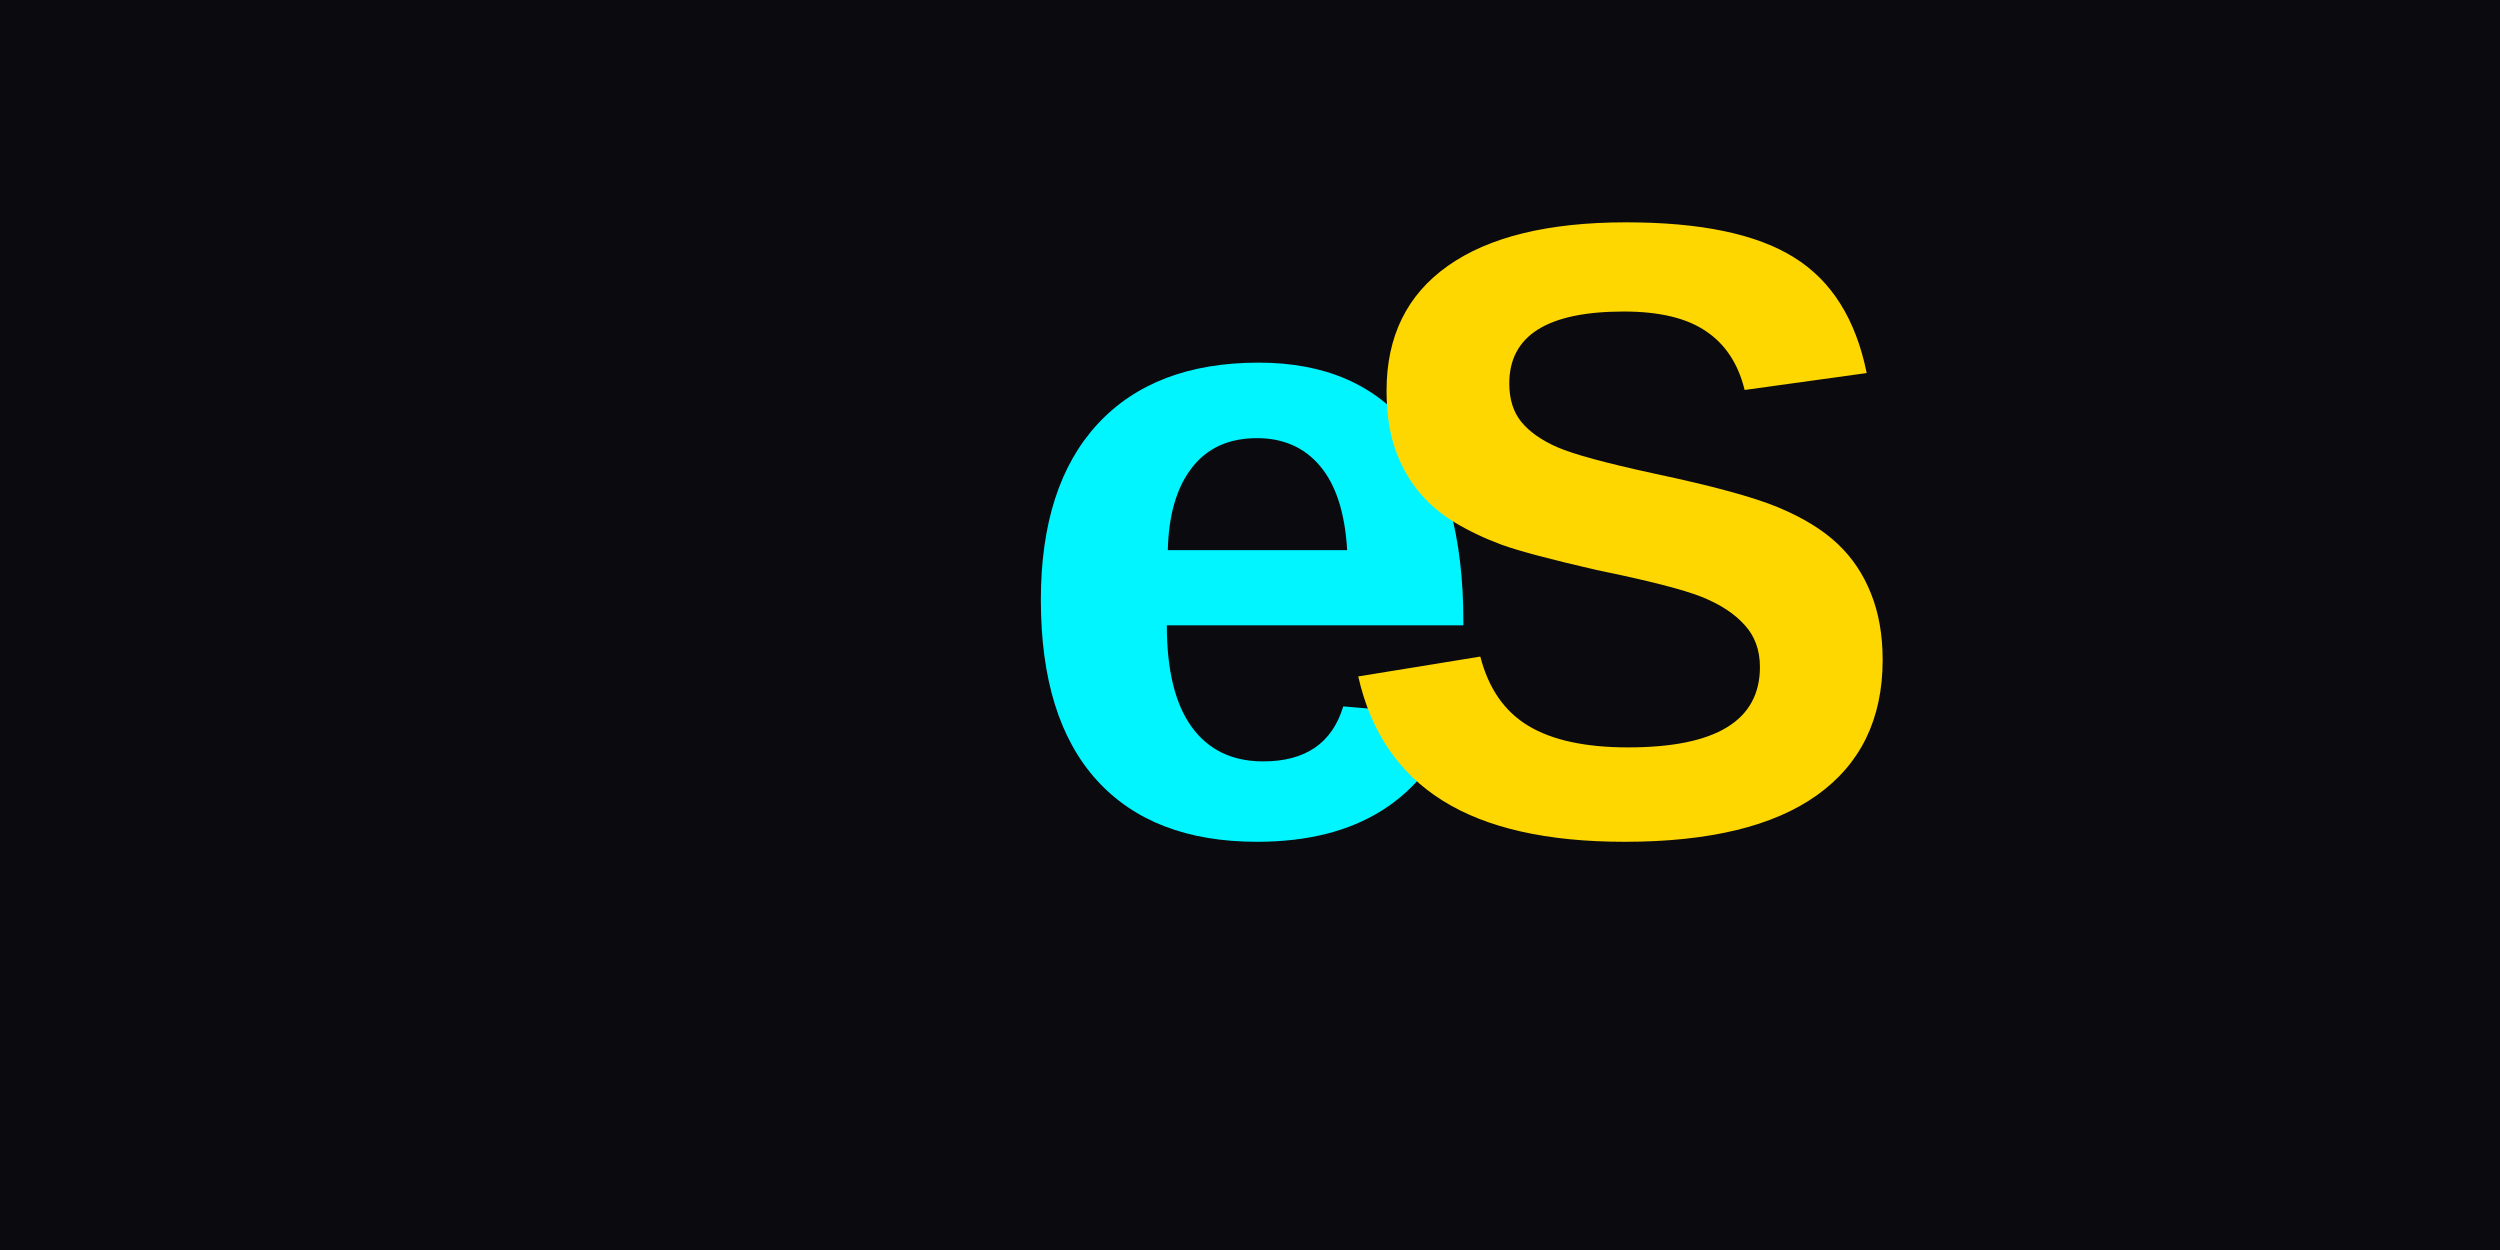
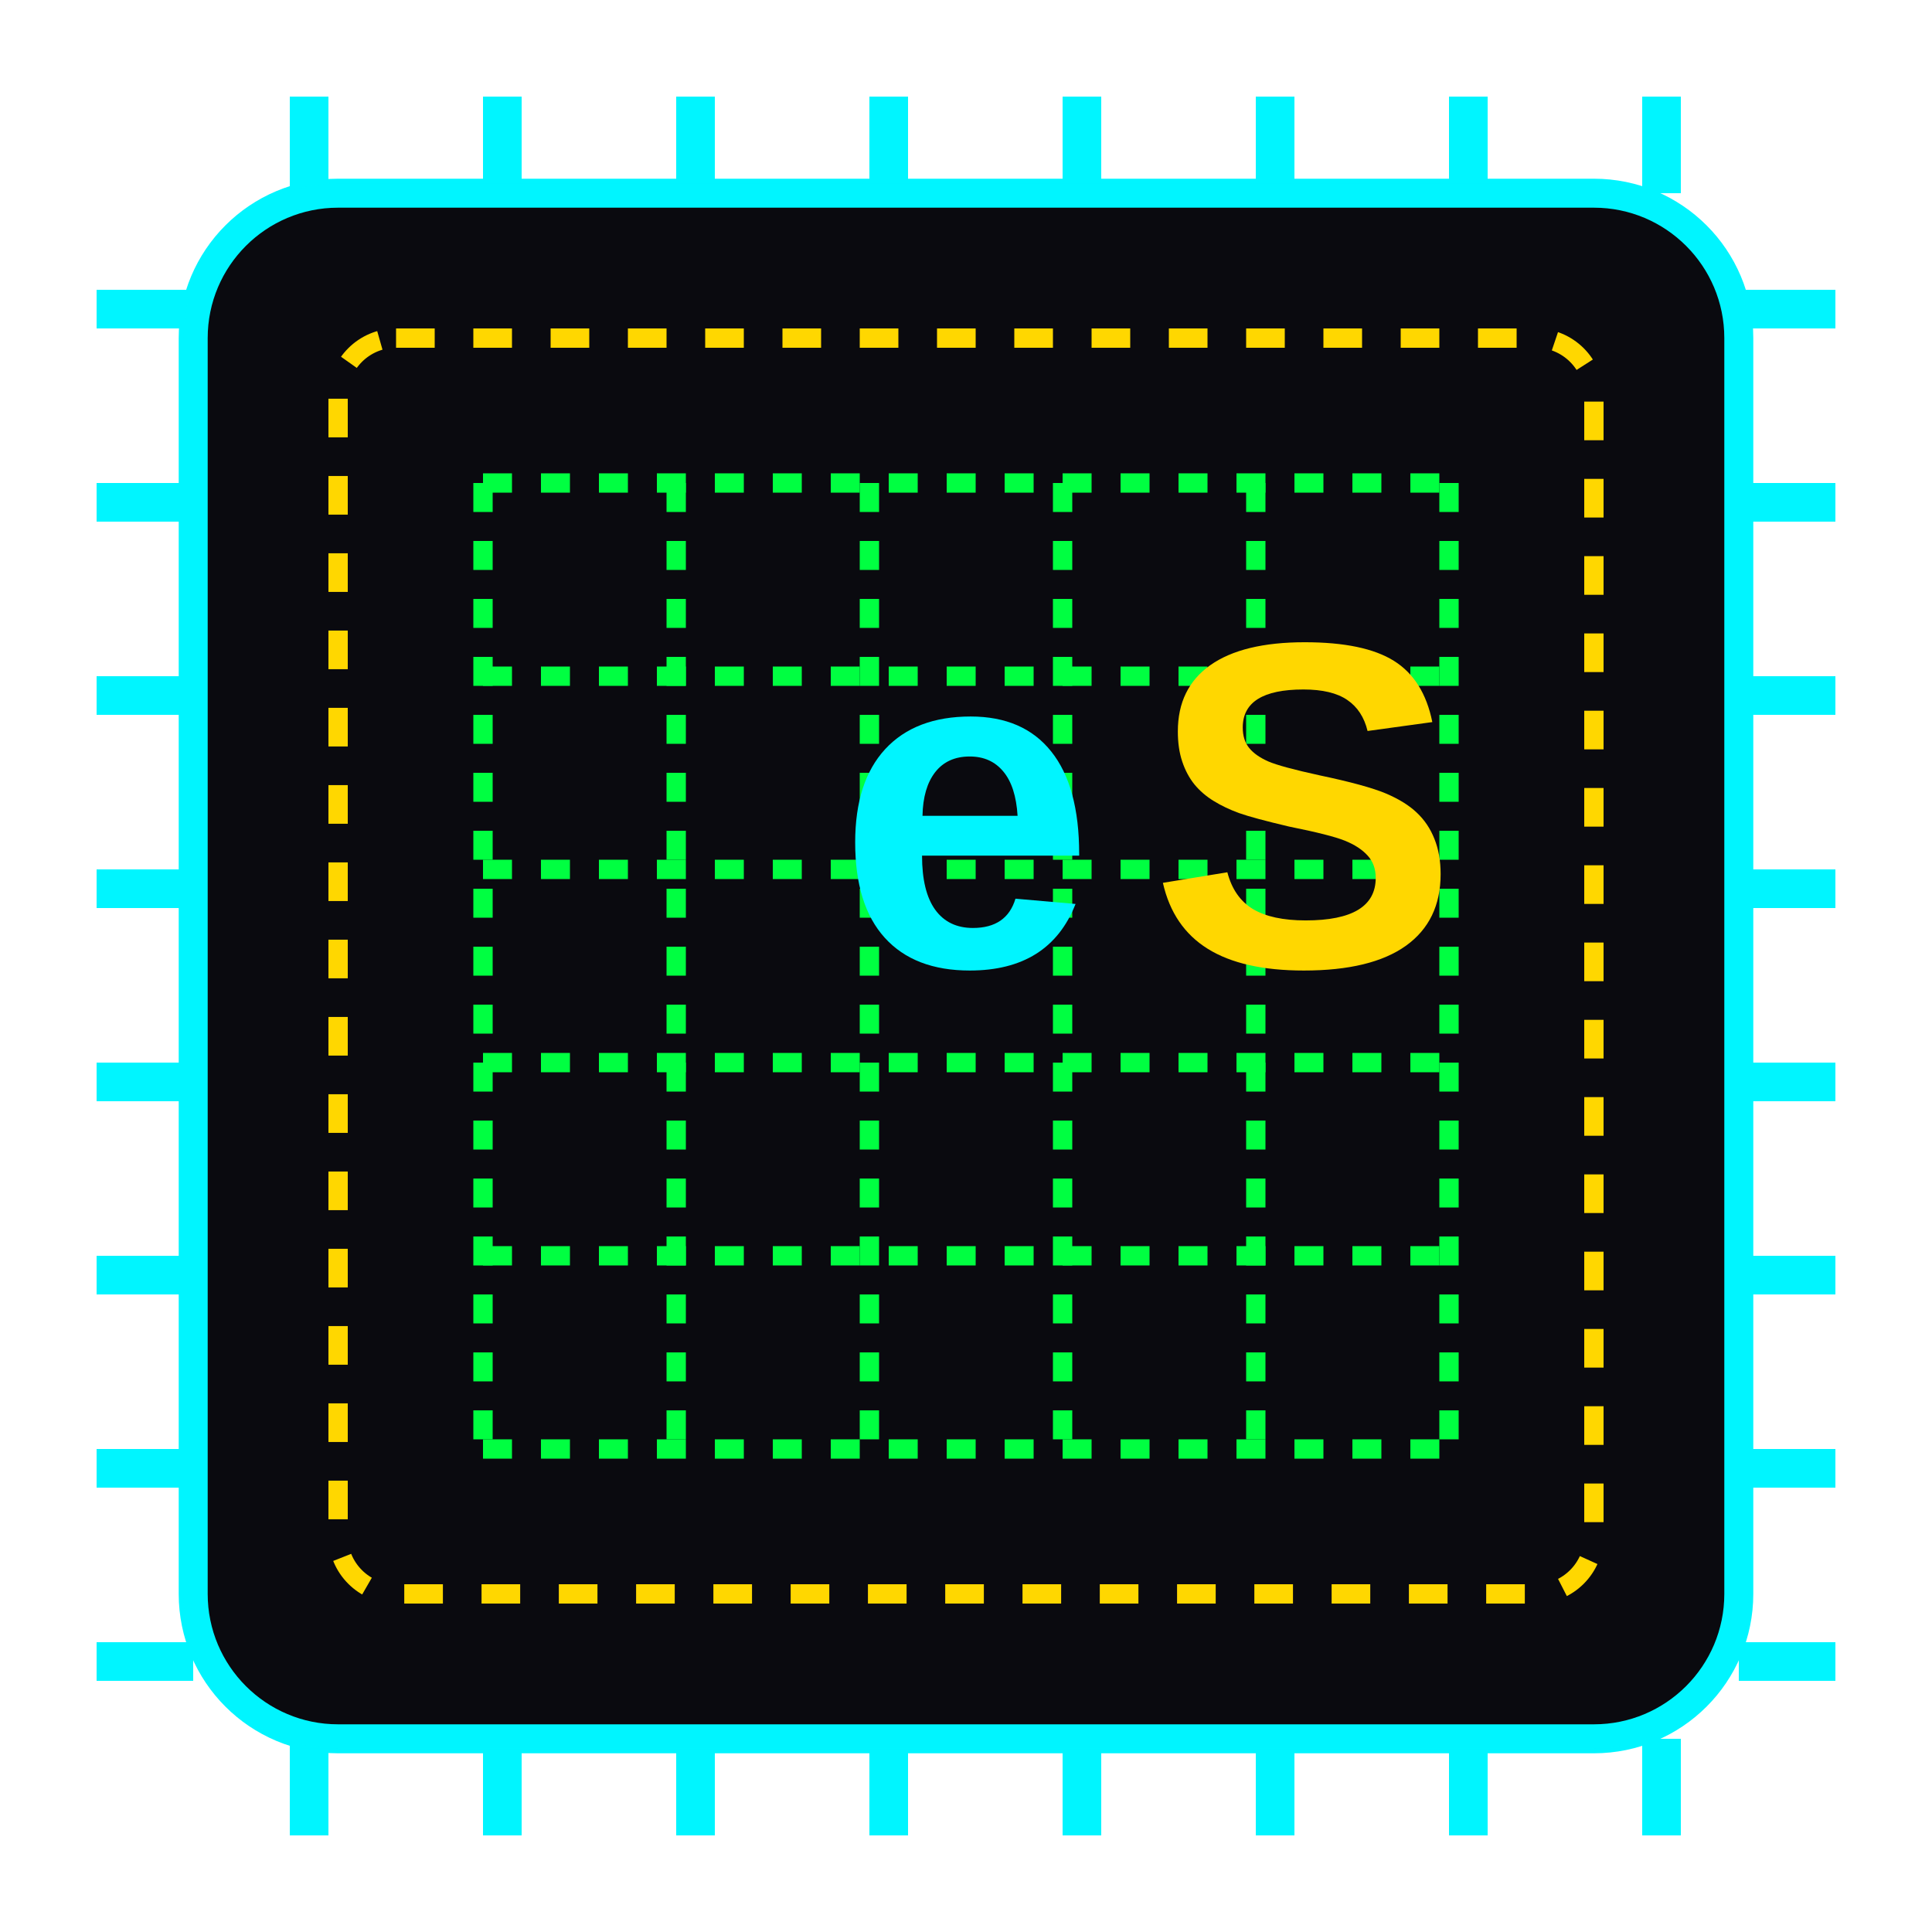
- <svg xmlns="http://www.w3.org/2000/svg" width="120" height="60" viewBox="0 0 120 60">
-   <rect width="120" height="60" fill="#0a0a0f" />
-   <text x="60" y="40" text-anchor="middle" font-family="Arial, sans-serif" font-size="42" font-weight="bold" fill="#00f5ff">e</text>
-   <text x="78" y="40" text-anchor="middle" font-family="Arial, sans-serif" font-size="42" font-weight="bold" fill="#ffd700">S</text>
+ <svg xmlns="http://www.w3.org/2000/svg" width="200" height="200" viewBox="0 0 200 200">
+   <rect x="20" y="20" width="160" height="160" rx="15" fill="#0a0a0f" stroke="#00f5ff" stroke-width="3" />
+   <rect x="35" y="35" width="130" height="130" rx="6" fill="#0a0a0f" stroke="#ffd700" stroke-width="2" stroke-dasharray="4 4" />
+   <path d="M50 50 L150 50 M50 70 L150 70 M50 90 L150 90 M50 110 L150 110 M50 130 L150 130 M50 150 L150 150" stroke="#00ff41" stroke-width="2" stroke-dasharray="3 3" />
+   <path d="M50 50 L50 150 M70 50 L70 150 M90 50 L90 150 M110 50 L110 150 M130 50 L130 150 M150 50 L150 150" stroke="#00ff41" stroke-width="2" stroke-dasharray="3 3" />
+   <text x="100" y="100" text-anchor="middle" font-family="Arial, sans-serif" font-size="48" font-weight="900" fill="#00f5ff">e</text>
+   <text x="135" y="100" text-anchor="middle" font-family="Arial, sans-serif" font-size="48" font-weight="900" fill="#ffd700">S</text>
+   <rect x="30" y="10" width="4" height="10" fill="#00f5ff" />
+   <rect x="50" y="10" width="4" height="10" fill="#00f5ff" />
+   <rect x="70" y="10" width="4" height="10" fill="#00f5ff" />
+   <rect x="90" y="10" width="4" height="10" fill="#00f5ff" />
+   <rect x="110" y="10" width="4" height="10" fill="#00f5ff" />
+   <rect x="130" y="10" width="4" height="10" fill="#00f5ff" />
+   <rect x="150" y="10" width="4" height="10" fill="#00f5ff" />
+   <rect x="170" y="10" width="4" height="10" fill="#00f5ff" />
+   <rect x="30" y="180" width="4" height="10" fill="#00f5ff" />
+   <rect x="50" y="180" width="4" height="10" fill="#00f5ff" />
+   <rect x="70" y="180" width="4" height="10" fill="#00f5ff" />
+   <rect x="90" y="180" width="4" height="10" fill="#00f5ff" />
+   <rect x="110" y="180" width="4" height="10" fill="#00f5ff" />
+   <rect x="130" y="180" width="4" height="10" fill="#00f5ff" />
+   <rect x="150" y="180" width="4" height="10" fill="#00f5ff" />
+   <rect x="170" y="180" width="4" height="10" fill="#00f5ff" />
+   <rect x="10" y="30" width="10" height="4" fill="#00f5ff" />
+   <rect x="10" y="50" width="10" height="4" fill="#00f5ff" />
+   <rect x="10" y="70" width="10" height="4" fill="#00f5ff" />
+   <rect x="10" y="90" width="10" height="4" fill="#00f5ff" />
+   <rect x="10" y="110" width="10" height="4" fill="#00f5ff" />
+   <rect x="10" y="130" width="10" height="4" fill="#00f5ff" />
+   <rect x="10" y="150" width="10" height="4" fill="#00f5ff" />
+   <rect x="10" y="170" width="10" height="4" fill="#00f5ff" />
+   <rect x="180" y="30" width="10" height="4" fill="#00f5ff" />
+   <rect x="180" y="50" width="10" height="4" fill="#00f5ff" />
+   <rect x="180" y="70" width="10" height="4" fill="#00f5ff" />
+   <rect x="180" y="90" width="10" height="4" fill="#00f5ff" />
+   <rect x="180" y="110" width="10" height="4" fill="#00f5ff" />
+   <rect x="180" y="130" width="10" height="4" fill="#00f5ff" />
+   <rect x="180" y="150" width="10" height="4" fill="#00f5ff" />
+   <rect x="180" y="170" width="10" height="4" fill="#00f5ff" />
+   <rect x="20" y="20" width="160" height="160" rx="15" fill="none" stroke="#00f5ff" stroke-width="2" opacity="0.7">
+     <animate attributeName="opacity" values="0.7;1;0.7" dur="2s" repeatCount="indefinite" />
+   </rect>
</svg>
